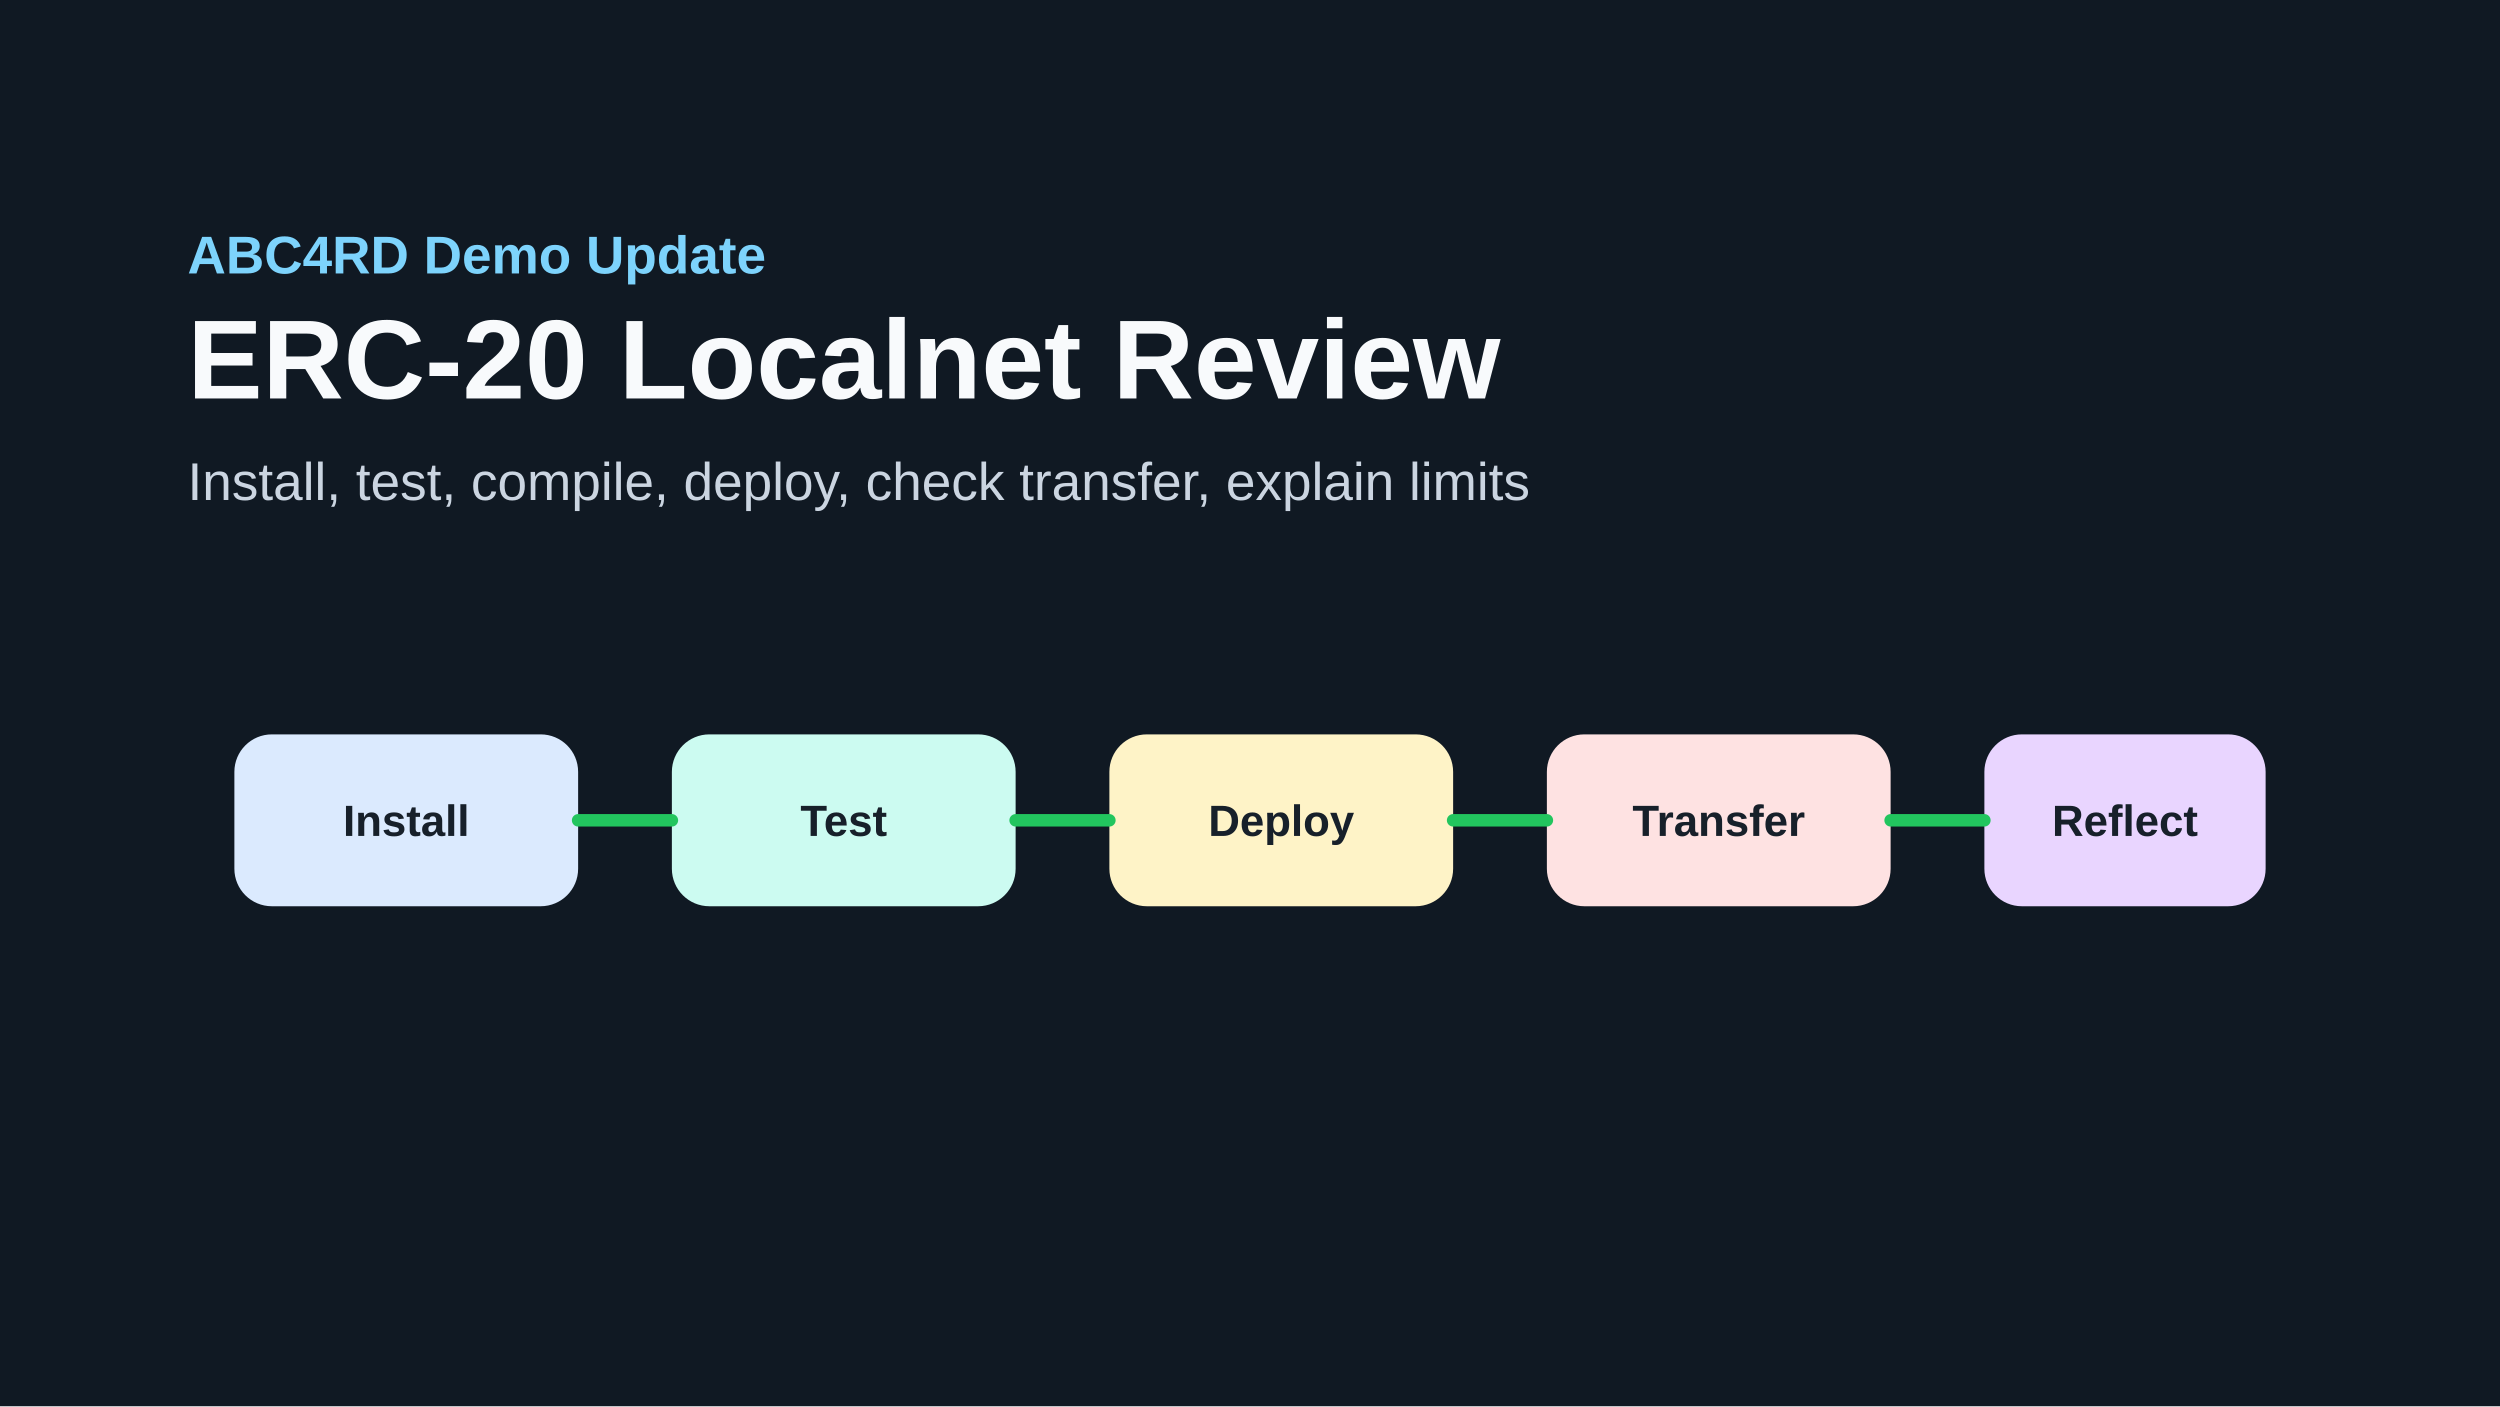
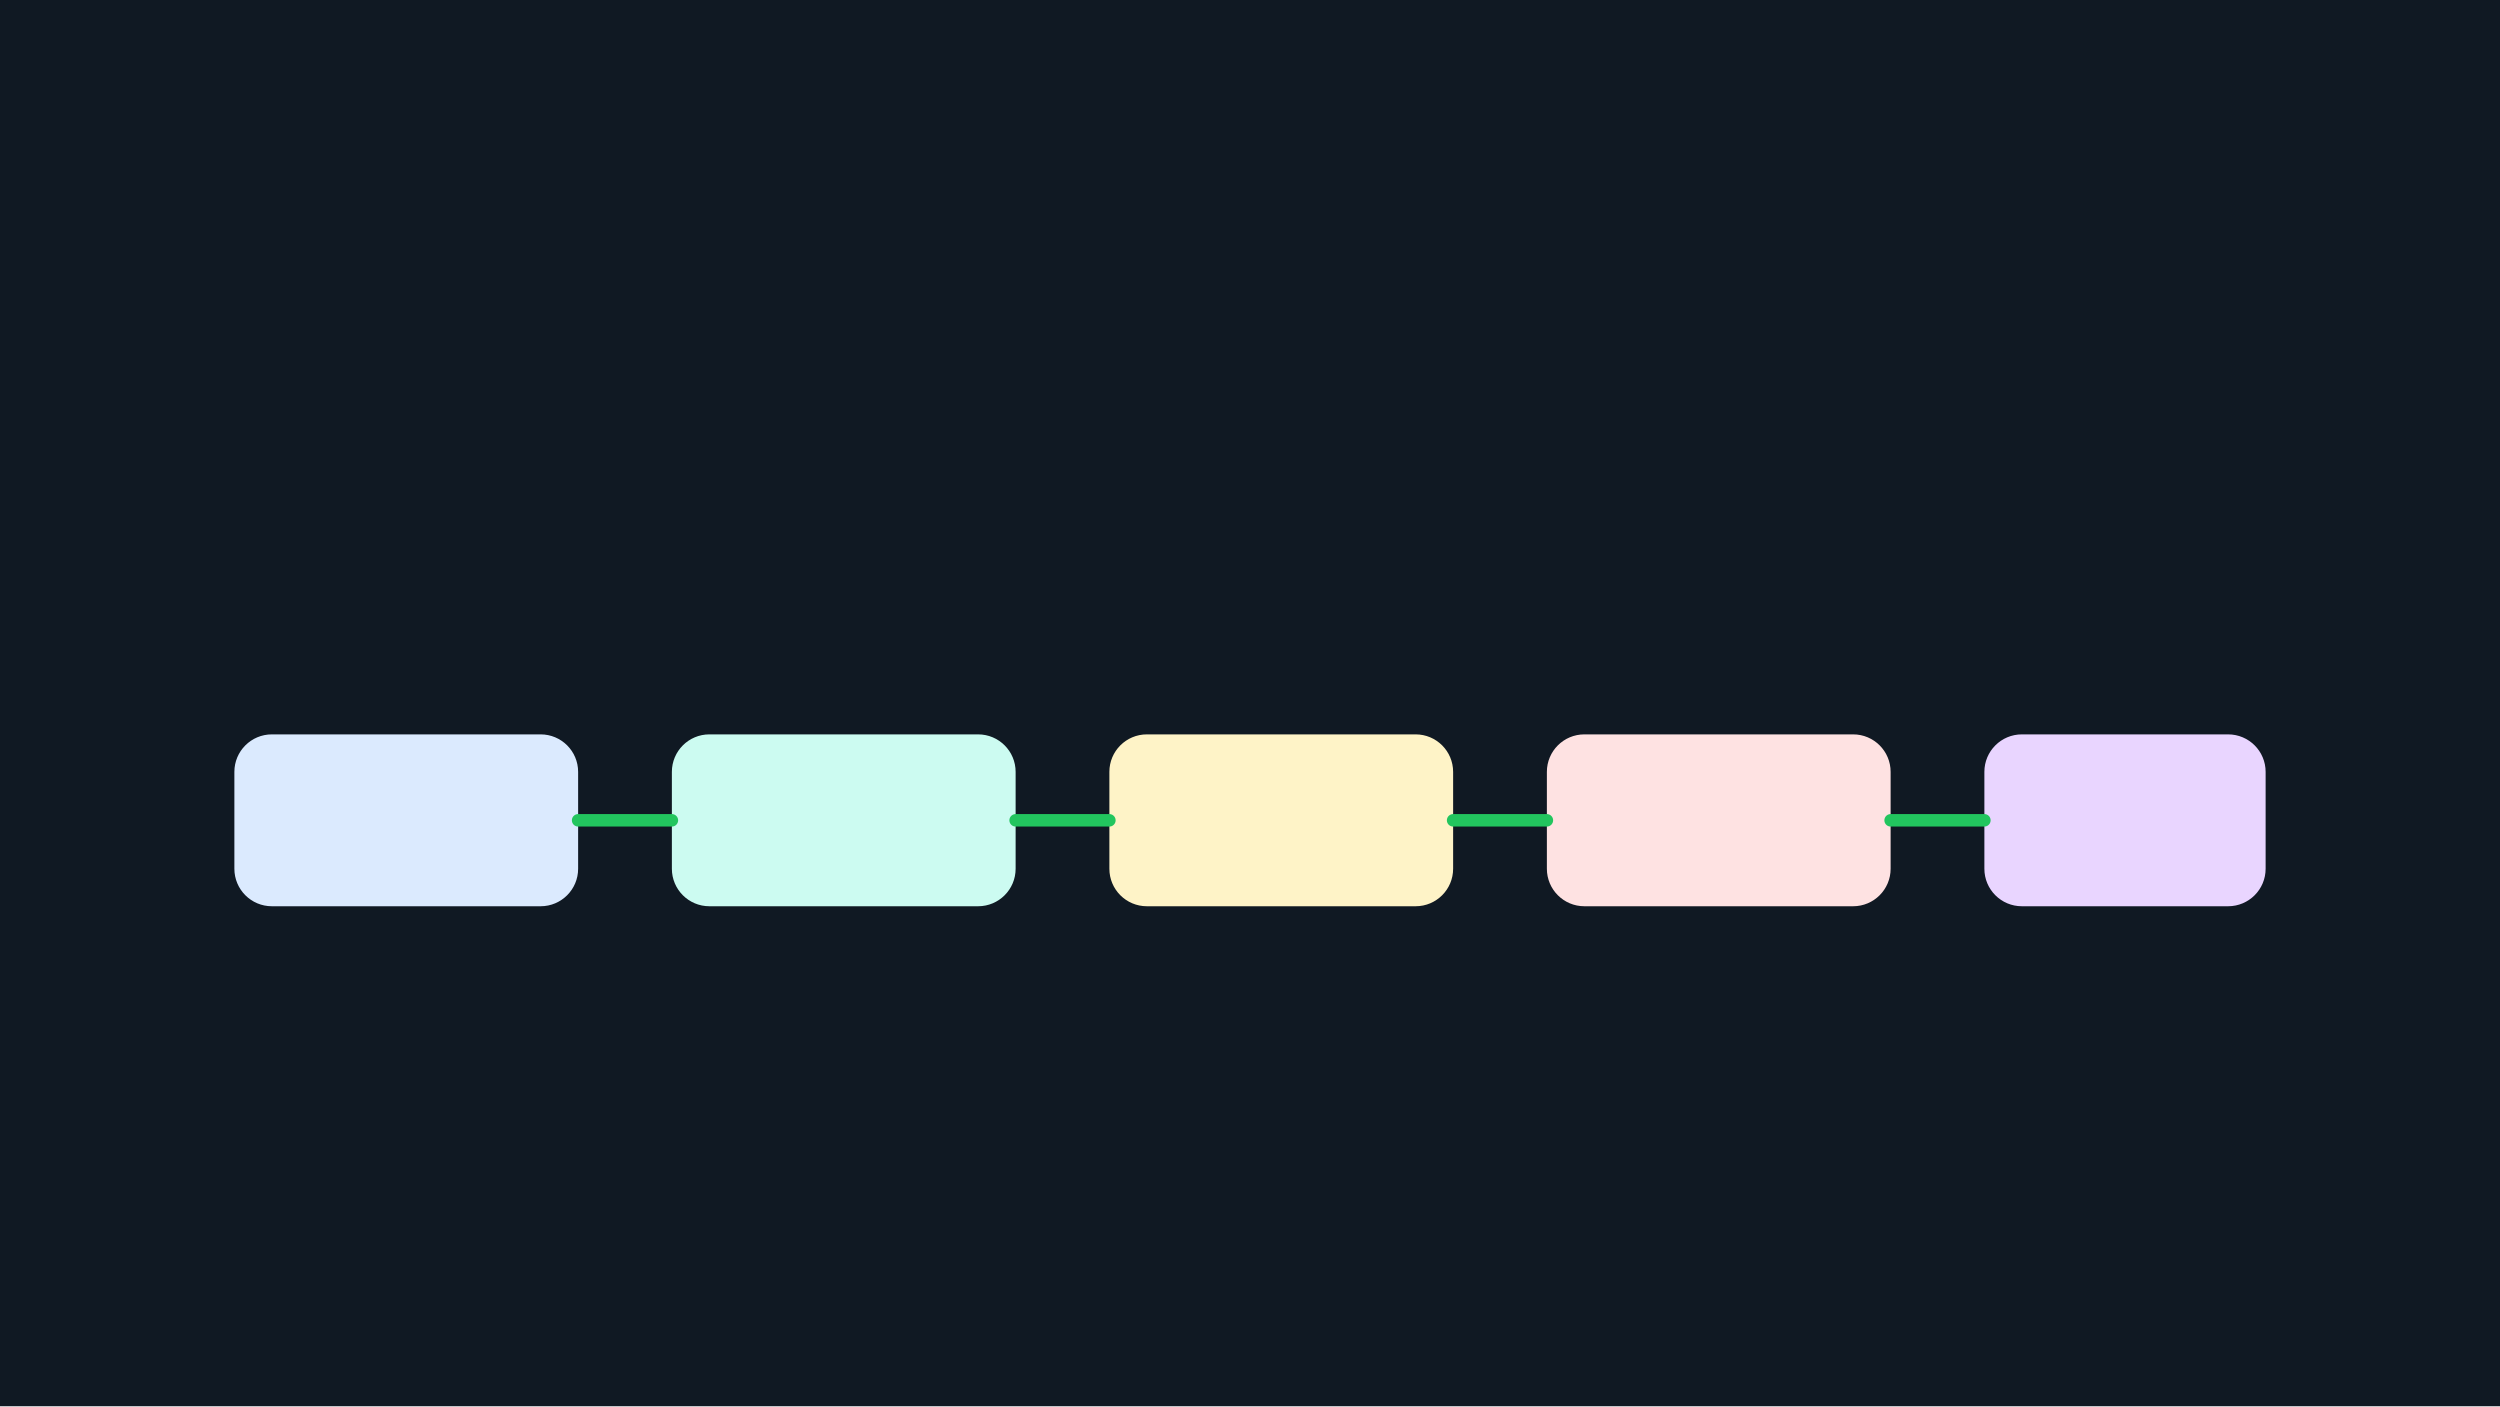
<svg xmlns="http://www.w3.org/2000/svg" viewBox="0 0 1600 900" role="img" aria-labelledby="title desc">
  <rect width="1600" height="900" fill="#101923" />
  <g font-family="Segoe UI, Arial, sans-serif">
-     <text x="120" y="175" font-size="34" fill="#7dd3fc" font-weight="700">ABC4RD Demo Update</text>
-     <text x="120" y="255" font-size="72" fill="#f8fafc" font-weight="800">ERC-20 Localnet Review</text>
-     <text x="120" y="320" font-size="34" fill="#cbd5e1">Install, test, compile, deploy, check transfer, explain limits</text>
+     
+     
+     
  </g>
  <g>
    <rect x="150" y="470" width="220" height="110" rx="24" fill="#dbeafe" />
    <rect x="430" y="470" width="220" height="110" rx="24" fill="#ccfbf1" />
    <rect x="710" y="470" width="220" height="110" rx="24" fill="#fef3c7" />
    <rect x="990" y="470" width="220" height="110" rx="24" fill="#fee2e2" />
    <rect x="1270" y="470" width="180" height="110" rx="24" fill="#e9d5ff" />
  </g>
  <g font-family="Segoe UI, Arial, sans-serif" font-size="28" font-weight="700" fill="#17202a" text-anchor="middle">
-     <text x="260" y="535">Install</text>
-     <text x="540" y="535">Test</text>
-     <text x="820" y="535">Deploy</text>
-     <text x="1100" y="535">Transfer</text>
-     <text x="1360" y="535">Reflect</text>
+     
+     
+     
+     
+     
  </g>
  <g stroke="#22c55e" stroke-width="8" fill="none" stroke-linecap="round">
    <path d="M370 525 H430" />
    <path d="M650 525 H710" />
    <path d="M930 525 H990" />
    <path d="M1210 525 H1270" />
  </g>
</svg>
